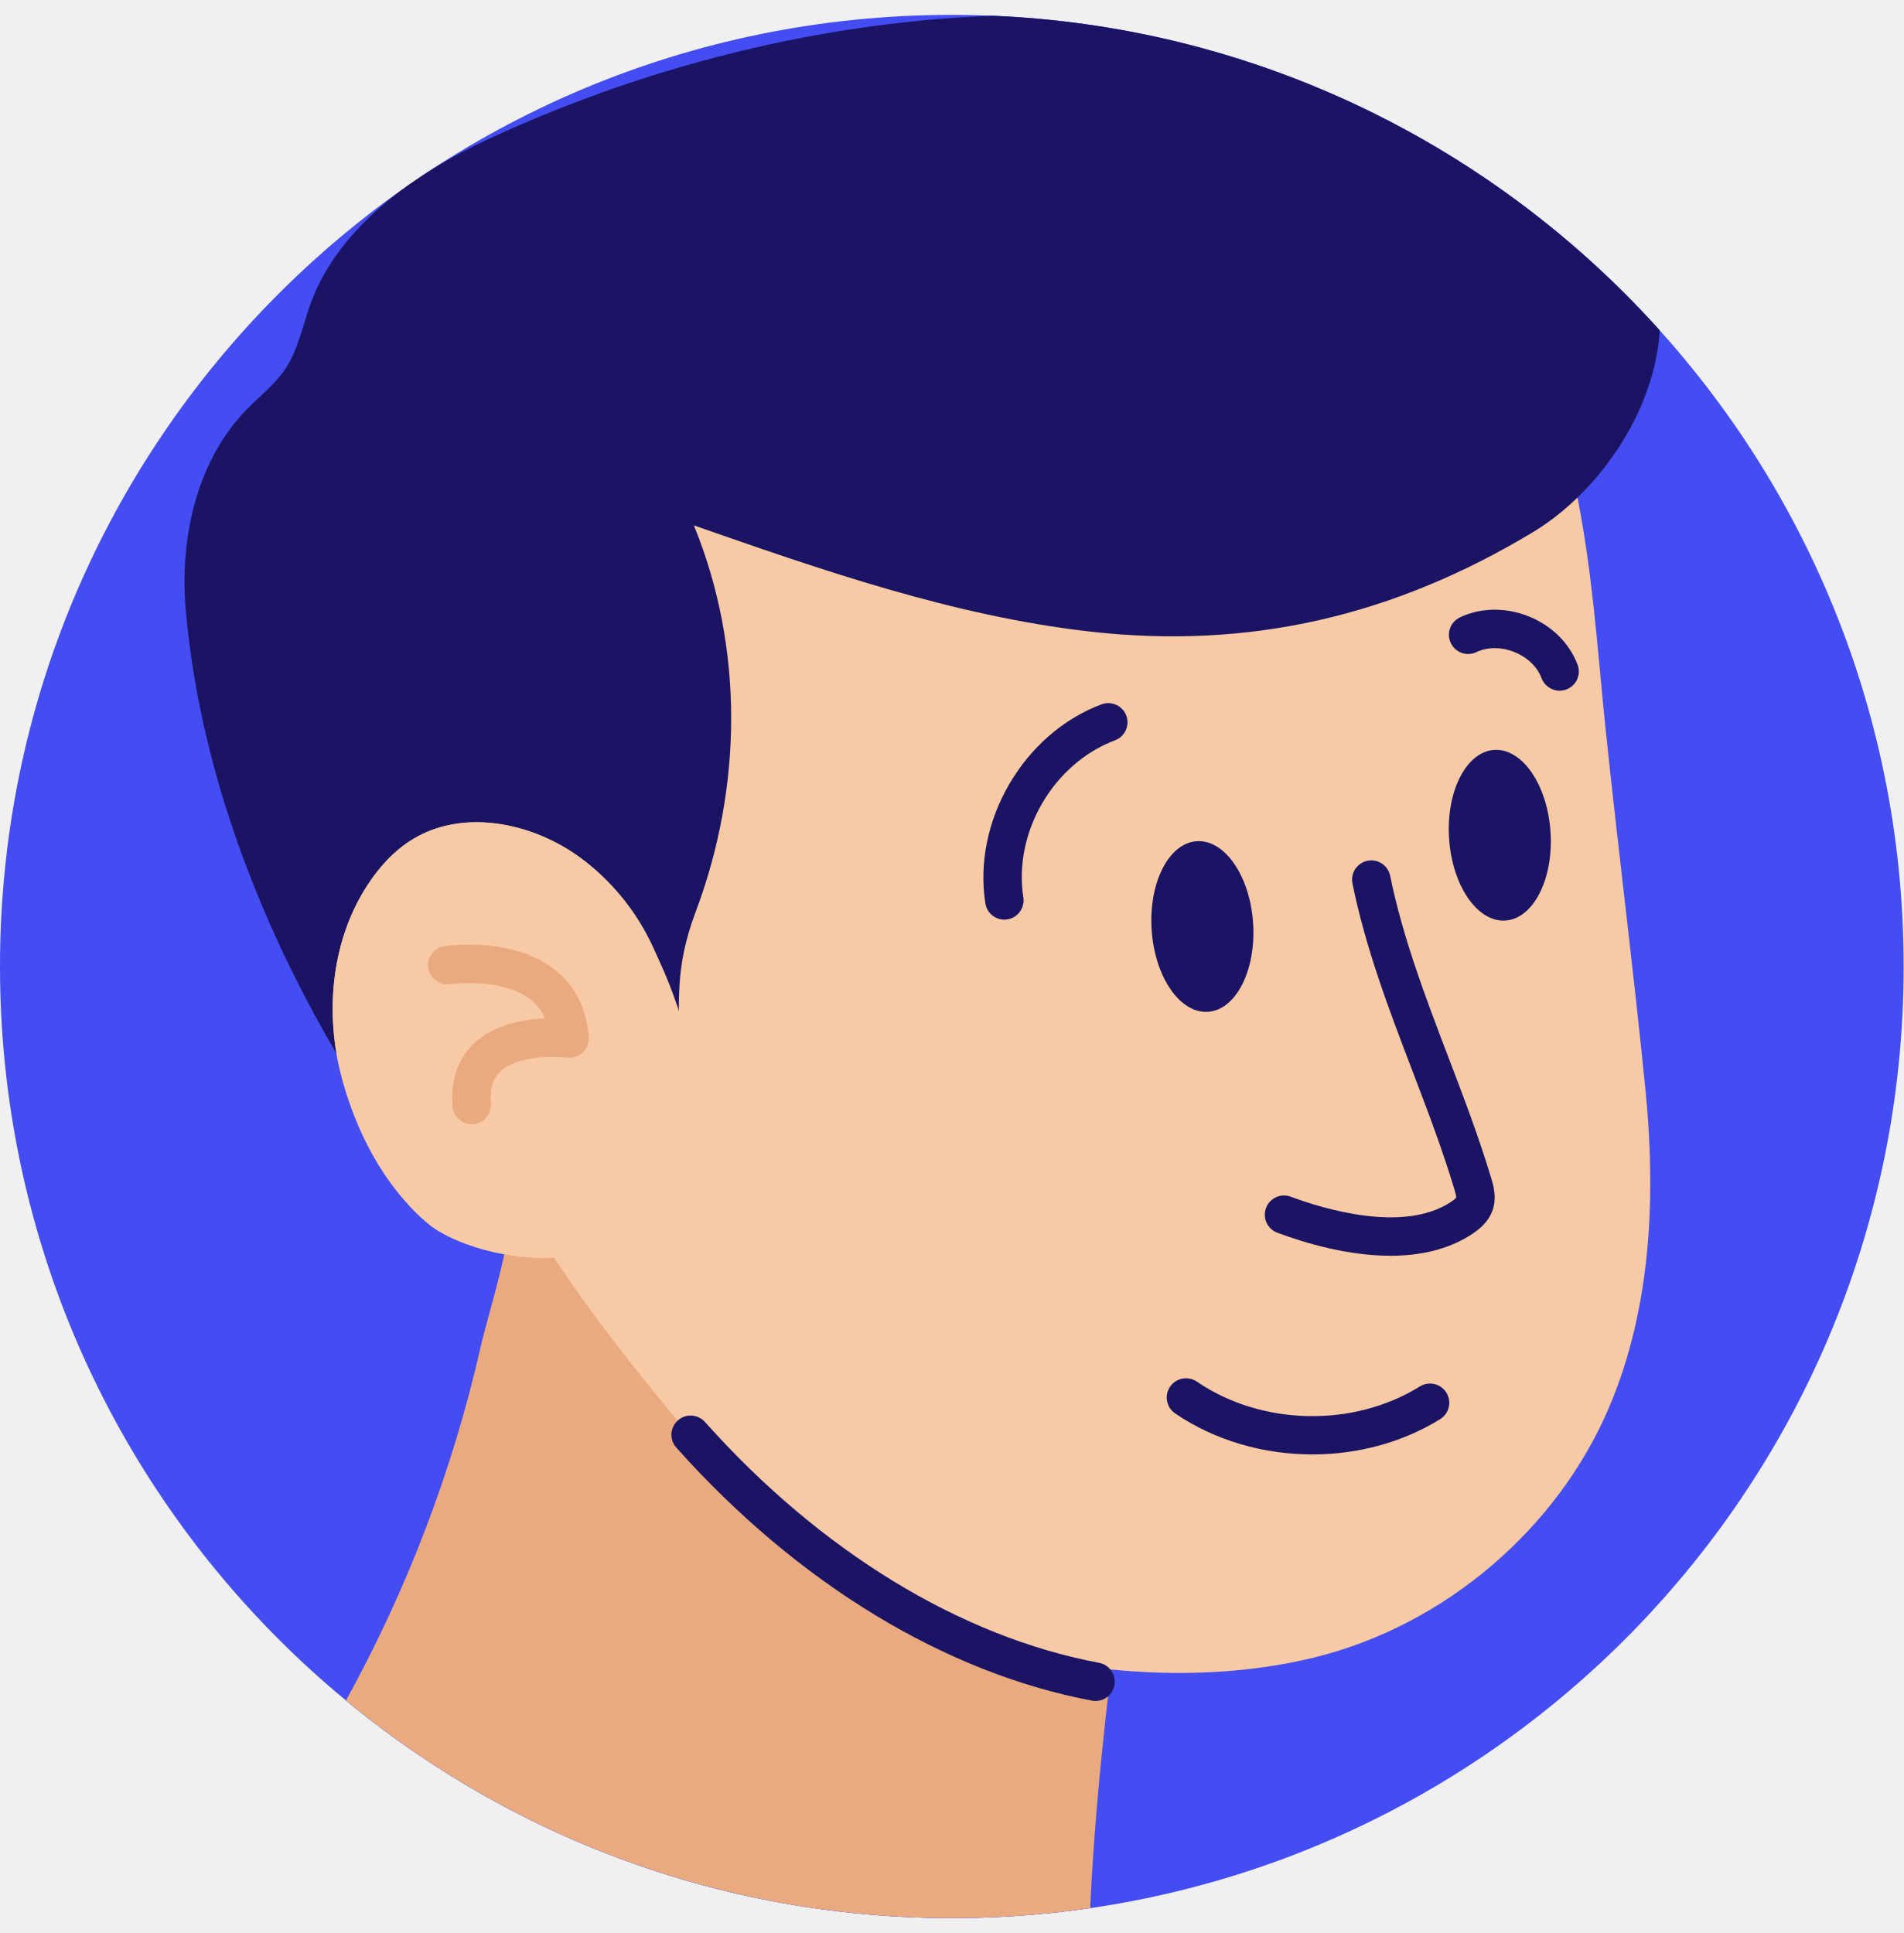
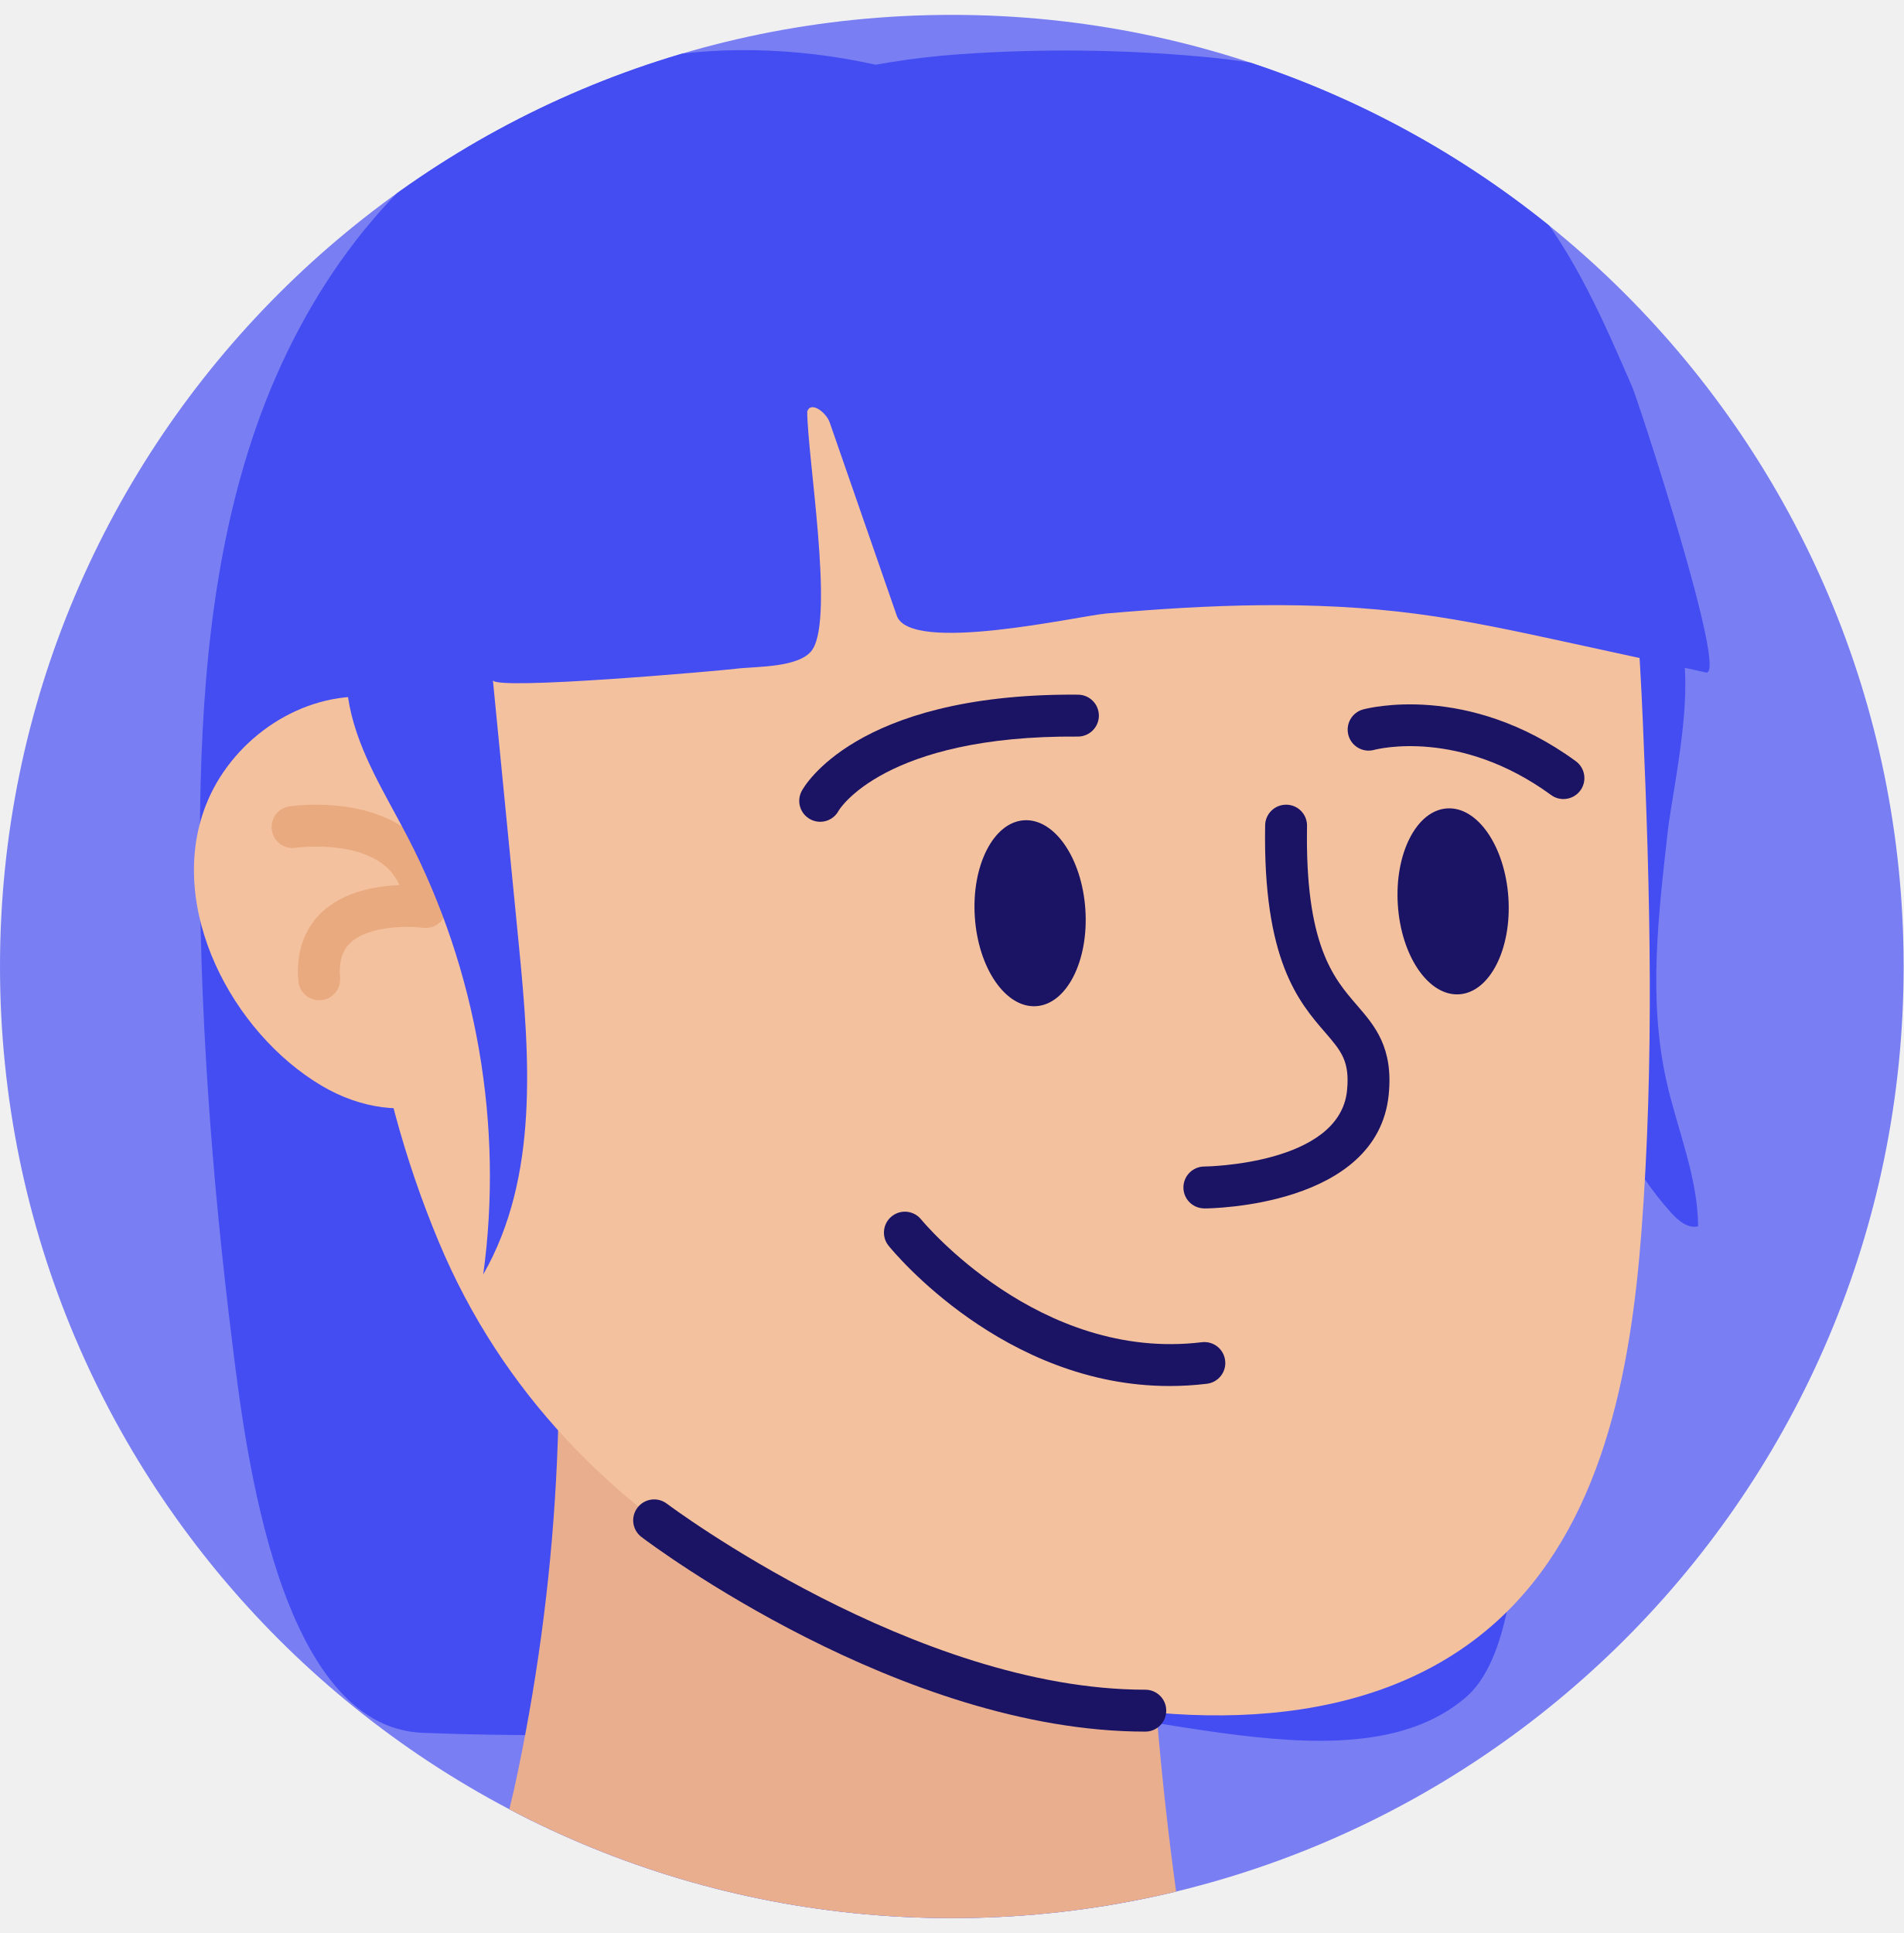
<svg xmlns="http://www.w3.org/2000/svg" width="64" height="65" viewBox="0 0 64 65" fill="none">
-   <g clip-path="url(#clip0_38156_16506)">
-     <path d="M64 0.501H0V64.5H64V0.501Z" fill="#444DF2" />
-     <path d="M37.651 53.71C37.207 57.275 36.781 60.897 36.639 64.5H6.768C7.161 63.897 7.626 63.26 8.149 62.565C10.713 59.159 12.79 55.388 14.309 51.405C15.068 49.414 15.689 47.369 16.159 45.29C16.487 43.848 17.58 40.716 17.09 39.294C17.37 40.108 17.765 40.86 18.25 41.555C19.785 43.753 22.218 45.354 24.748 46.365C28.077 47.695 31.669 48.209 35.114 49.198C35.835 49.405 36.585 49.656 37.088 50.213C37.905 51.119 37.803 52.499 37.651 53.71Z" fill="#444DF2" />
-     <path d="M37.651 53.71C37.207 57.275 36.781 60.897 36.639 64.5H6.768C7.161 63.897 7.626 63.26 8.149 62.565C10.713 59.159 12.79 55.388 14.309 51.405C15.068 49.414 15.689 47.369 16.159 45.29C16.487 43.848 17.58 40.716 17.09 39.294C17.37 40.108 17.765 40.86 18.25 41.555C19.785 43.753 22.218 45.354 24.748 46.365C28.077 47.695 31.669 48.209 35.114 49.198C35.835 49.405 36.585 49.656 37.088 50.213C37.905 51.119 37.803 52.499 37.651 53.71Z" fill="#EAAA7F" />
-     <path d="M13.551 23.801C13.511 21 13.807 18.164 15.101 15.649C17.321 11.331 22.19 8.655 27.137 7.718C32.086 6.781 37.174 7.329 42.157 7.918C45.151 8.272 49.615 8.812 51.222 11.555C53.345 15.178 53.551 20.406 53.974 24.46C54.396 28.514 54.912 32.557 55.317 36.613C55.671 40.17 55.534 43.946 54.095 47.328C52.376 51.37 48.613 54.657 44.151 55.744C37.804 57.289 29.135 55.278 25.051 50.461C22.052 46.925 18.691 43.069 16.705 38.92C14.664 34.652 13.833 29.927 13.6 25.25C13.576 24.768 13.558 24.285 13.551 23.801Z" fill="#F7C9A4" />
-     <path d="M18.113 41.111C17.203 41.214 16.31 41.127 15.492 40.702C14.491 40.182 13.793 39.236 13.152 38.309C9.559 33.124 6.813 26.887 6.248 20.546C6.031 18.115 6.598 15.5 8.306 13.756C8.741 13.311 9.245 12.926 9.591 12.409C10.047 11.728 10.182 10.89 10.474 10.123C11.435 7.593 13.983 5.806 16.438 4.668C27.734 -0.567 41.659 -1.353 52.306 5.102C53.209 5.65 54.103 6.519 54.727 7.37C57.352 10.947 54.793 15.938 51.522 17.904C46.87 20.702 42.026 21.859 36.595 21.232C32.036 20.704 27.661 19.181 23.328 17.667C25.021 21.808 24.957 26.484 23.393 30.649C22.667 32.583 22.847 33.637 22.827 35.653C22.816 36.827 22.862 39.59 21.481 40.138C20.409 40.563 19.248 40.984 18.113 41.111Z" fill="#1B1464" />
-     <path d="M19.377 28.748C22.807 31.127 23.864 37.064 23.951 40.952C23.955 41.134 23.958 41.324 24.038 41.487C24.298 42.024 20.636 42.211 20.339 42.213C18.894 42.227 17.448 42.075 16.037 41.758C14.506 41.413 14.04 41.01 13.13 39.693C12.366 38.587 11.768 37.361 11.446 36.054C10.922 33.933 11.169 31.578 12.364 29.75C12.759 29.145 13.259 28.597 13.877 28.221C15.54 27.208 17.775 27.637 19.377 28.748Z" fill="#F7C9A4" />
-     <path d="M22.026 41.21C19.088 43.208 15.428 42.028 14.39 41.148C12.878 39.867 11.913 37.956 11.444 36.055C10.921 33.934 11.168 31.579 12.362 29.751C12.758 29.146 13.258 28.598 13.875 28.222C15.539 27.208 17.774 27.638 19.377 28.748C21.126 29.961 22.324 31.939 22.59 34.052" fill="#F7C9A4" />
-     <path d="M40.612 34.024C41.553 33.962 42.233 32.628 42.129 31.044C42.025 29.459 41.177 28.225 40.235 28.287C39.293 28.348 38.614 29.683 38.718 31.267C38.822 32.852 39.67 34.086 40.612 34.024Z" fill="#1B1464" />
-     <path d="M50.611 30.955C51.553 30.893 52.232 29.558 52.128 27.974C52.024 26.39 51.176 25.155 50.234 25.217C49.293 25.279 48.614 26.613 48.718 28.198C48.822 29.782 49.669 31.016 50.611 30.955Z" fill="#1B1464" />
-     <path d="M46.748 42.227C45.317 42.227 43.886 41.803 42.943 41.452C42.608 41.326 42.438 40.955 42.564 40.62C42.689 40.285 43.062 40.115 43.396 40.241C44.481 40.646 47.179 41.476 48.778 40.419C48.906 40.334 48.946 40.288 48.957 40.271C48.961 40.21 48.913 40.047 48.891 39.976C48.484 38.623 47.969 37.278 47.472 35.977C46.707 33.974 45.916 31.902 45.469 29.708C45.398 29.358 45.624 29.017 45.974 28.945C46.323 28.873 46.665 29.1 46.736 29.449C47.163 31.539 47.935 33.56 48.681 35.516C49.187 36.839 49.709 38.207 50.13 39.603C50.204 39.848 50.327 40.256 50.185 40.681C50.048 41.092 49.724 41.343 49.492 41.496C48.677 42.034 47.713 42.227 46.748 42.227Z" fill="#1B1464" />
-     <path d="M33.765 30.925C33.453 30.925 33.178 30.697 33.128 30.378C32.694 27.61 34.409 24.669 37.033 23.684C37.367 23.559 37.739 23.728 37.865 24.062C37.99 24.396 37.821 24.768 37.487 24.894C35.416 25.671 34.062 27.993 34.405 30.177C34.46 30.529 34.219 30.861 33.866 30.916C33.832 30.922 33.798 30.925 33.765 30.925Z" fill="#1B1464" />
-     <path d="M52.433 23.226C52.172 23.226 51.926 23.066 51.828 22.808C51.684 22.422 51.349 22.101 50.911 21.926C50.473 21.75 50.008 21.752 49.637 21.928C49.316 22.083 48.929 21.946 48.776 21.625C48.621 21.303 48.758 20.917 49.079 20.762C49.775 20.428 50.619 20.415 51.392 20.725C52.165 21.035 52.766 21.627 53.038 22.351C53.164 22.685 52.996 23.057 52.662 23.184C52.586 23.212 52.508 23.226 52.433 23.226Z" fill="#1B1464" />
-     <path d="M44.123 48.907C42.488 48.907 40.852 48.445 39.507 47.528C39.213 47.327 39.136 46.925 39.338 46.629C39.539 46.335 39.941 46.258 40.237 46.459C42.413 47.944 45.498 48.011 47.737 46.621C48.041 46.433 48.439 46.527 48.627 46.83C48.815 47.133 48.722 47.531 48.419 47.72C47.141 48.513 45.632 48.907 44.123 48.907Z" fill="#1B1464" />
-     <path d="M36.832 57.198C36.792 57.198 36.753 57.194 36.712 57.186C31.765 56.256 26.801 53.234 22.737 48.677C22.499 48.411 22.523 48.002 22.789 47.764C23.055 47.526 23.464 47.551 23.702 47.817C27.578 52.161 32.283 55.038 36.951 55.915C37.302 55.982 37.532 56.319 37.467 56.669C37.408 56.981 37.137 57.198 36.832 57.198Z" fill="#1B1464" />
-     <path d="M15.857 37.802C15.525 37.802 15.242 37.549 15.214 37.212C15.119 36.117 15.547 35.459 15.923 35.099C16.608 34.445 17.608 34.273 18.333 34.247C18.224 34 18.066 33.794 17.855 33.626C16.882 32.849 15.147 33.092 15.131 33.095C14.779 33.146 14.45 32.903 14.397 32.551C14.345 32.199 14.587 31.87 14.939 31.816C15.032 31.802 17.239 31.483 18.657 32.611C19.337 33.151 19.72 33.913 19.793 34.873C19.808 35.067 19.734 35.258 19.593 35.392C19.451 35.527 19.256 35.588 19.063 35.564C18.633 35.509 17.389 35.484 16.815 36.035C16.563 36.277 16.461 36.625 16.503 37.1C16.534 37.456 16.271 37.769 15.915 37.8C15.895 37.801 15.876 37.802 15.857 37.802Z" fill="#EAAA7F" />
+   <g clip-path="url(#clip0_38156_16480)">
+     <path d="M64 0.5H0V64.5H64V0.5Z" fill="#797EF3" />
+     <path d="M39.668 64.5H16.165C16.735 62.412 17.197 60.563 17.282 60.175C18.031 56.743 18.505 53.262 18.694 49.769C18.793 47.957 18.816 46.142 18.762 44.33C18.725 43.074 18.153 41.067 18.723 39.87C19.813 37.575 24.883 40.27 27.135 40.563C31.002 41.067 34.934 40.83 38.813 40.595C38.223 48.563 38.513 56.583 39.668 64.5Z" fill="#797EF3" />
+     <path d="M56.019 36.326C56.381 37.966 57.078 39.555 57.09 41.236C56.742 41.321 56.419 41.043 56.179 40.776C53.649 37.957 52.845 34.021 52.313 30.269C51.986 27.952 51.145 24.105 52.243 21.911C52.803 20.793 54.828 19.494 55.985 20.569C57.353 21.843 56.249 26.333 56.068 27.968C55.759 30.74 55.409 33.566 56.019 36.326Z" fill="#444DF2" />
+     <path d="M36.06 4.78C34.981 4.167 33.861 3.626 32.7 3.17C27.743 1.227 21.92 1.03 17.225 3.545C13.095 5.758 10.202 9.853 8.644 14.273C7.086 18.693 6.743 23.445 6.719 28.13C6.688 33.826 7.109 39.518 7.811 45.169C8.259 48.784 9.377 58.077 14.214 58.269C20.152 58.503 26.112 58.209 31.999 57.395C37.013 56.702 45.274 60.519 49.28 57.076C51.672 55.019 50.8 47.627 51.826 44.643C53.074 41.018 54.005 37.249 54.116 33.416C54.263 28.364 52.949 23.276 50.372 18.928C49.001 16.615 47.29 14.518 45.465 12.545C42.696 9.552 39.589 6.785 36.06 4.78Z" fill="#444DF2" />
+     <path d="M39.668 64.5H16.165C16.735 62.412 17.197 60.563 17.282 60.175C18.031 56.743 18.505 53.262 18.694 49.769C18.793 47.957 18.816 46.142 18.762 44.33C18.725 43.074 18.153 41.067 18.723 39.87C19.813 37.575 24.883 40.27 27.135 40.563C31.002 41.067 34.934 40.83 38.813 40.595C38.223 48.563 38.513 56.583 39.668 64.5Z" fill="#E8AE8E" />
+     <path d="M19.037 48.396C22.949 52.597 28.335 55.261 34.117 56.754C39.621 58.174 46.102 58.342 50.315 54.526C53.856 51.321 54.821 46.191 55.184 41.428C55.62 35.722 55.481 29.987 55.232 24.271C55.123 21.785 54.991 19.283 54.395 16.869C53.492 13.218 51.238 8.367 47.669 6.746C43.358 4.789 38.194 4.274 33.529 4.801C30.154 5.182 26.72 5.587 23.617 6.965C20.829 8.204 17.216 9.785 15.727 12.551C13.839 16.058 12.765 20.113 12.308 24.053C11.614 30.028 12.425 36.195 14.748 41.751C15.812 44.302 17.275 46.505 19.037 48.396Z" fill="#F4C19F" />
+     <path d="M15.754 25.07C14.936 24.103 13.793 23.459 12.233 23.424C9.941 23.371 7.745 24.951 6.916 27.089C5.581 30.534 7.813 34.737 10.822 36.514C13.495 38.091 16.632 37.172 17.412 34.053C17.758 32.669 17.622 31.217 17.482 29.798C17.316 28.088 16.804 26.311 15.754 25.07Z" fill="#F4C19F" />
+     <path d="M10.73 33.635C10.369 33.635 10.062 33.359 10.03 32.993C9.926 31.8 10.393 31.083 10.803 30.691C11.549 29.978 12.639 29.793 13.428 29.763C13.309 29.493 13.135 29.268 12.903 29.084C11.851 28.247 9.96 28.505 9.94 28.508C9.556 28.567 9.197 28.302 9.139 27.918C9.08 27.534 9.345 27.174 9.729 27.116C9.83 27.101 12.234 26.754 13.779 27.982C14.519 28.57 14.936 29.4 15.017 30.446C15.033 30.657 14.953 30.866 14.799 31.011C14.644 31.157 14.433 31.225 14.222 31.198C13.753 31.138 12.398 31.113 11.773 31.712C11.499 31.975 11.388 32.354 11.433 32.871C11.466 33.259 11.179 33.6 10.793 33.634C10.771 33.634 10.751 33.635 10.73 33.635Z" fill="#EAAA7F" />
+     <path d="M27.32 21.832C27.316 21.838 27.314 21.843 27.31 21.848C26.888 22.466 25.394 22.405 24.749 22.487C24.212 22.554 16.607 23.228 16.571 22.871C16.861 25.834 17.152 28.798 17.442 31.761C17.811 35.527 18.125 39.572 16.246 42.856C16.933 37.848 16.032 32.633 13.704 28.145C12.963 26.716 12.068 25.326 11.753 23.746C11.483 22.387 11.663 20.979 11.95 19.623C12.667 16.247 14.05 13.013 15.999 10.164C19.576 4.934 26.068 2.264 32.232 1.826C34.971 1.632 37.725 1.66 40.459 1.911C44.376 2.27 48.837 3.545 51.423 6.705C52.945 8.567 53.919 10.804 54.874 13.011C55.091 13.514 58.12 22.78 57.353 22.612C55.794 22.273 54.236 21.934 52.677 21.594C51.004 21.231 49.33 20.866 47.633 20.642C44.165 20.185 40.659 20.326 37.185 20.631C36.275 20.71 30.601 22.007 30.148 20.7C29.398 18.537 28.646 16.373 27.896 14.21C27.773 13.857 27.258 13.48 27.139 13.835C27.141 15.321 28.045 20.712 27.32 21.832Z" fill="#444DF2" />
+     <path d="M40.49 40.634C40.102 40.634 39.787 40.321 39.786 39.933C39.785 39.544 40.099 39.228 40.486 39.226C40.532 39.226 45.03 39.17 45.286 36.677C45.387 35.686 45.09 35.342 44.552 34.718C43.666 33.694 42.454 32.291 42.534 27.75C42.541 27.366 42.854 27.059 43.238 27.059C43.242 27.059 43.247 27.059 43.251 27.059C43.64 27.065 43.95 27.386 43.942 27.776C43.871 31.779 44.838 32.898 45.617 33.798C46.223 34.499 46.85 35.226 46.687 36.821C46.301 40.569 40.73 40.634 40.493 40.636C40.493 40.634 40.491 40.634 40.49 40.634Z" fill="#1B1464" />
+     <path d="M34.837 33.834C35.863 33.767 36.603 32.313 36.49 30.587C36.377 28.861 35.453 27.516 34.426 27.583C33.4 27.651 32.66 29.105 32.773 30.831C32.886 32.557 33.81 33.902 34.837 33.834Z" fill="#1B1464" />
+     <path d="M49.058 33.435C50.085 33.368 50.825 31.914 50.712 30.188C50.598 28.461 49.675 27.116 48.648 27.184C47.622 27.251 46.881 28.705 46.995 30.431C47.108 32.158 48.032 33.502 49.058 33.435Z" fill="#1B1464" />
+     <path d="M52.562 26.869C52.418 26.869 52.273 26.826 52.148 26.734C49.074 24.487 46.311 25.186 46.194 25.217C45.819 25.317 45.434 25.095 45.333 24.72C45.232 24.346 45.45 23.961 45.823 23.857C45.965 23.819 49.333 22.932 52.978 25.596C53.292 25.825 53.361 26.265 53.132 26.58C52.994 26.769 52.78 26.869 52.562 26.869Z" fill="#1B1464" />
+     <path d="M27.574 27.634C27.464 27.634 27.351 27.608 27.246 27.552C26.902 27.37 26.77 26.945 26.952 26.601C27.022 26.467 28.746 23.358 36.051 23.358C36.115 23.358 36.179 23.358 36.245 23.36C36.634 23.362 36.946 23.68 36.944 24.069C36.941 24.455 36.626 24.768 36.239 24.768C36.238 24.768 36.236 24.768 36.234 24.768C29.722 24.72 28.21 27.232 28.197 27.257C28.072 27.497 27.827 27.634 27.574 27.634Z" fill="#1B1464" />
+     <path d="M39.319 46.607C33.747 46.607 30.041 42.095 29.874 41.89C29.63 41.588 29.677 41.144 29.98 40.901C30.282 40.656 30.725 40.704 30.97 41.007C31.027 41.077 34.938 45.799 40.406 45.134C40.792 45.088 41.143 45.361 41.189 45.748C41.237 46.133 40.962 46.485 40.575 46.531C40.147 46.583 39.728 46.607 39.319 46.607Z" fill="#1B1464" />
+     <path d="M38.504 58.228C30.297 58.228 21.919 51.952 21.567 51.685C21.257 51.45 21.195 51.009 21.431 50.699C21.665 50.389 22.107 50.328 22.418 50.562C22.501 50.625 30.776 56.819 38.505 56.819C38.894 56.819 39.209 57.134 39.209 57.523C39.209 57.912 38.893 58.228 38.504 58.228Z" fill="#1B1464" />
  </g>
  <defs>
-     <clipPath id="clip0_38156_16506">
+     <clipPath id="clip0_38156_16480">
      <rect y="0.5" width="64" height="64" rx="32" fill="white" />
    </clipPath>
  </defs>
</svg>
